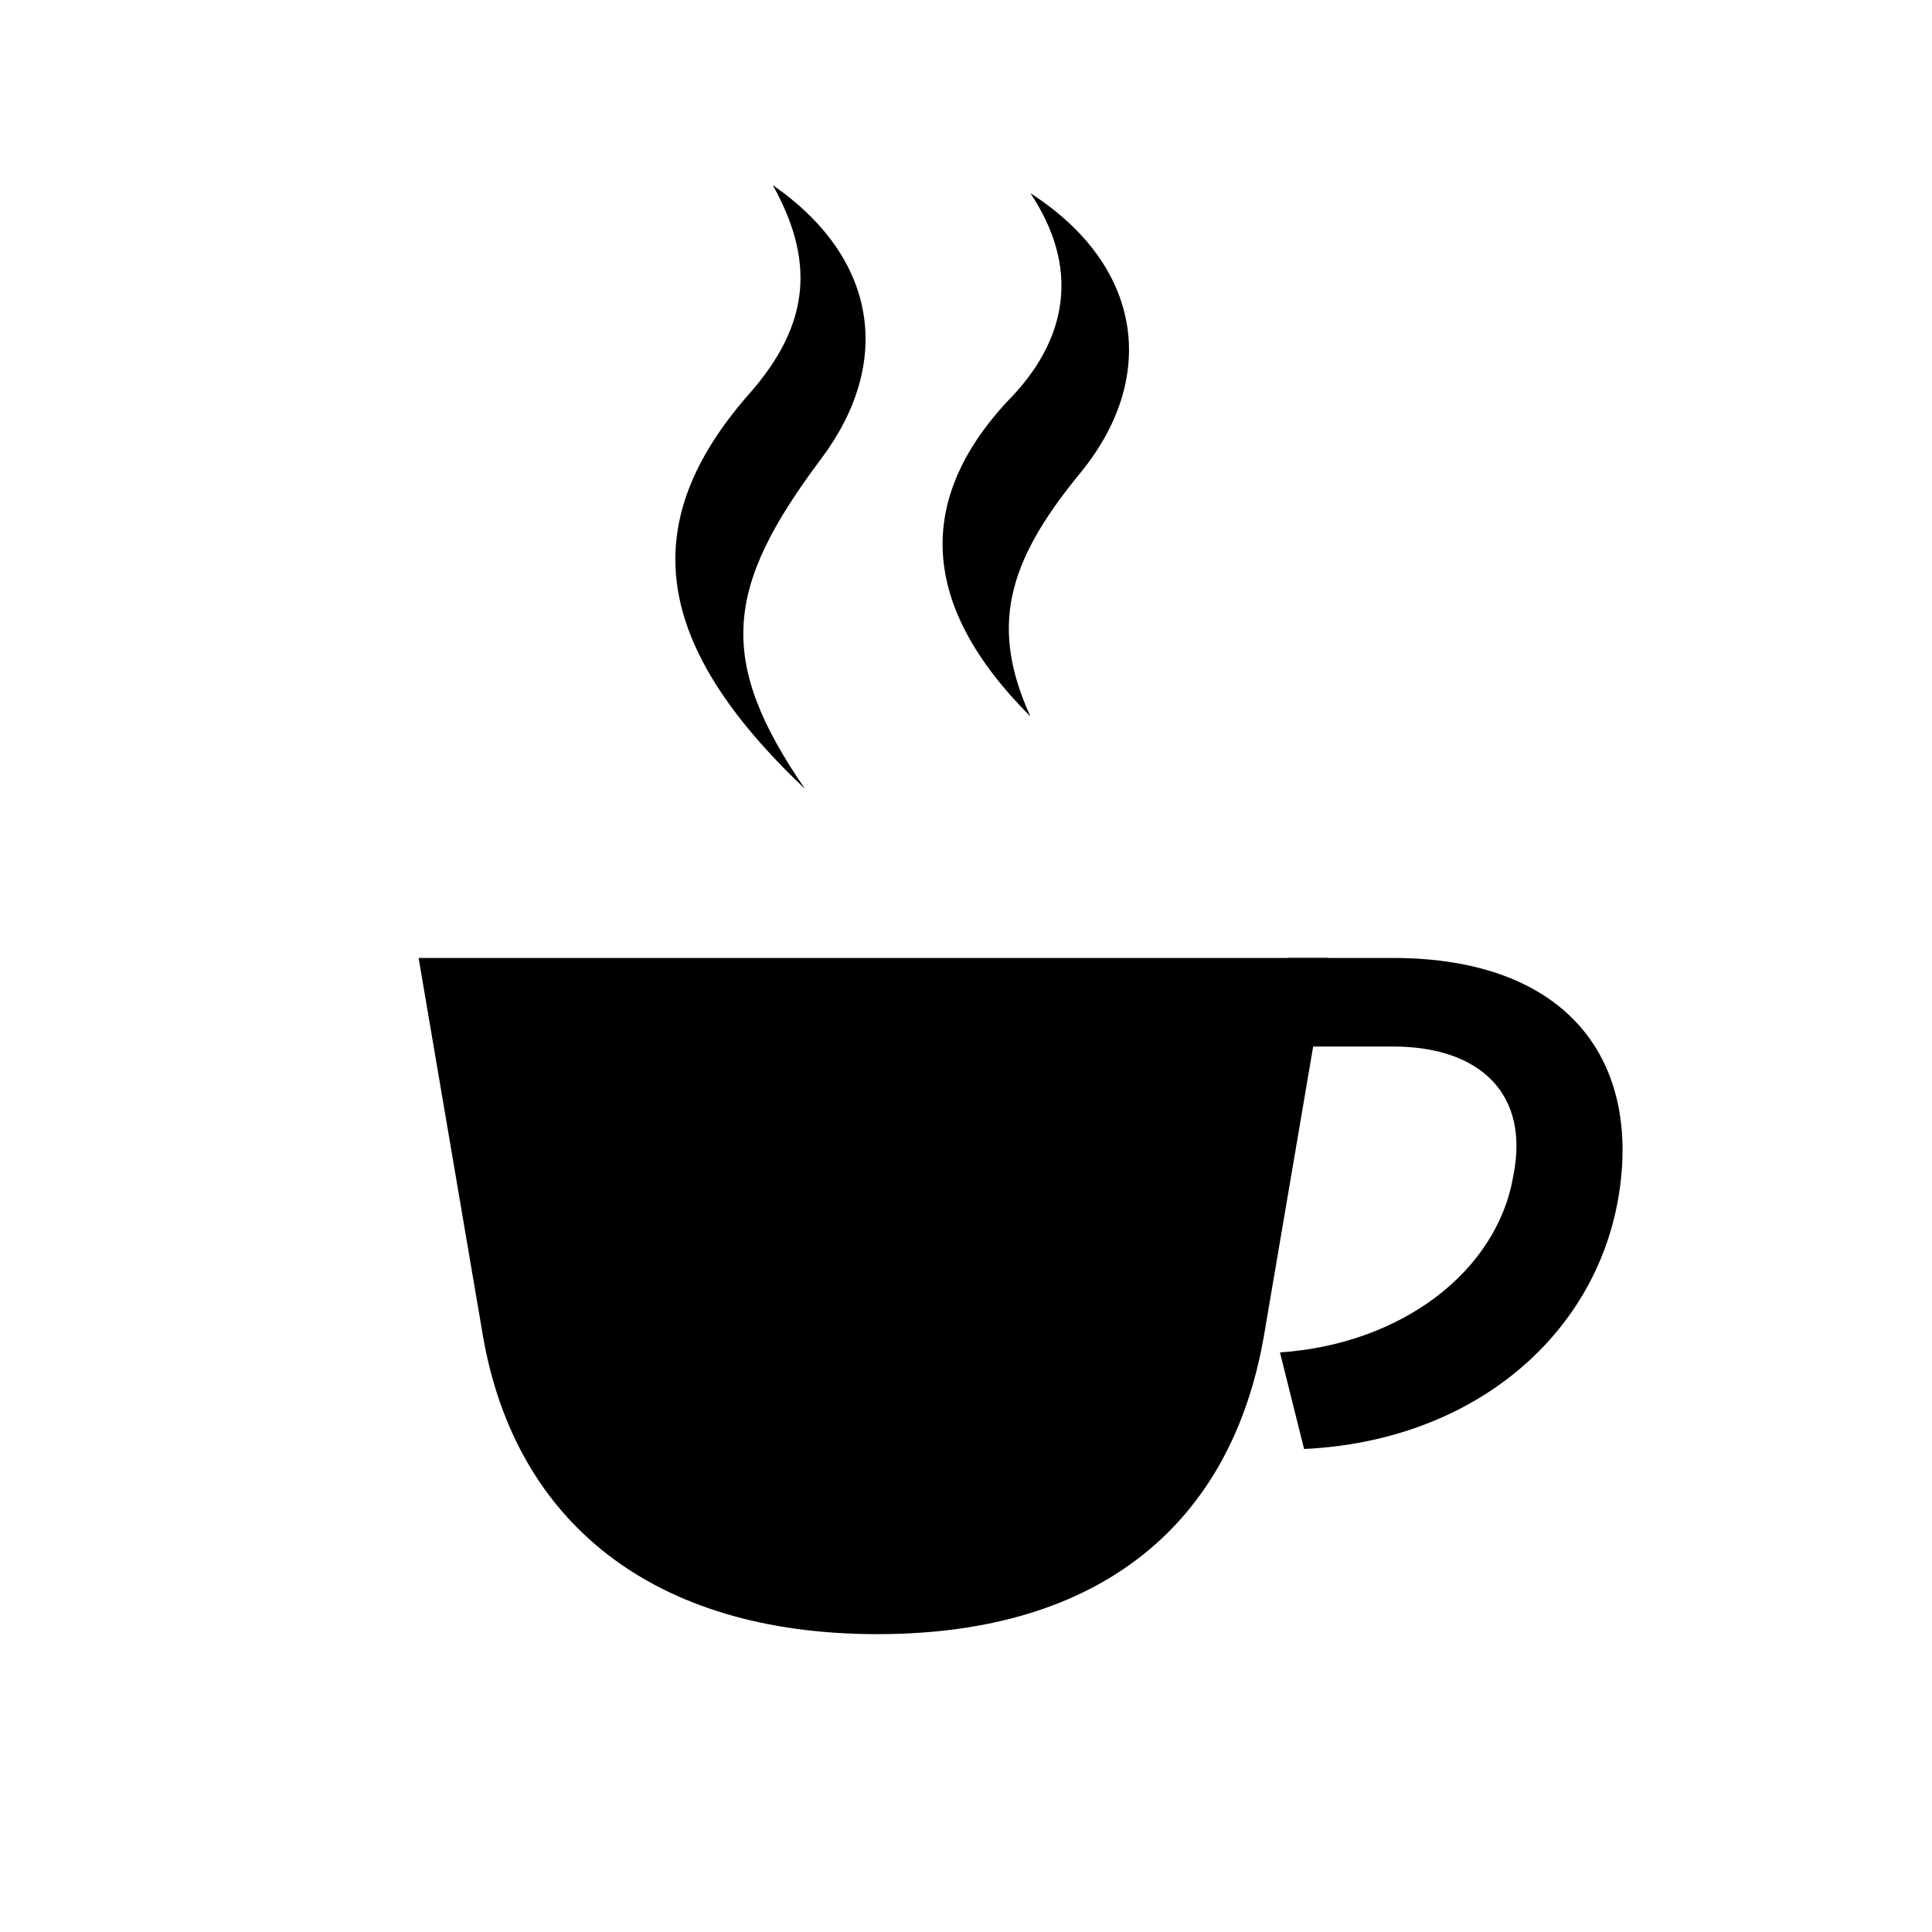
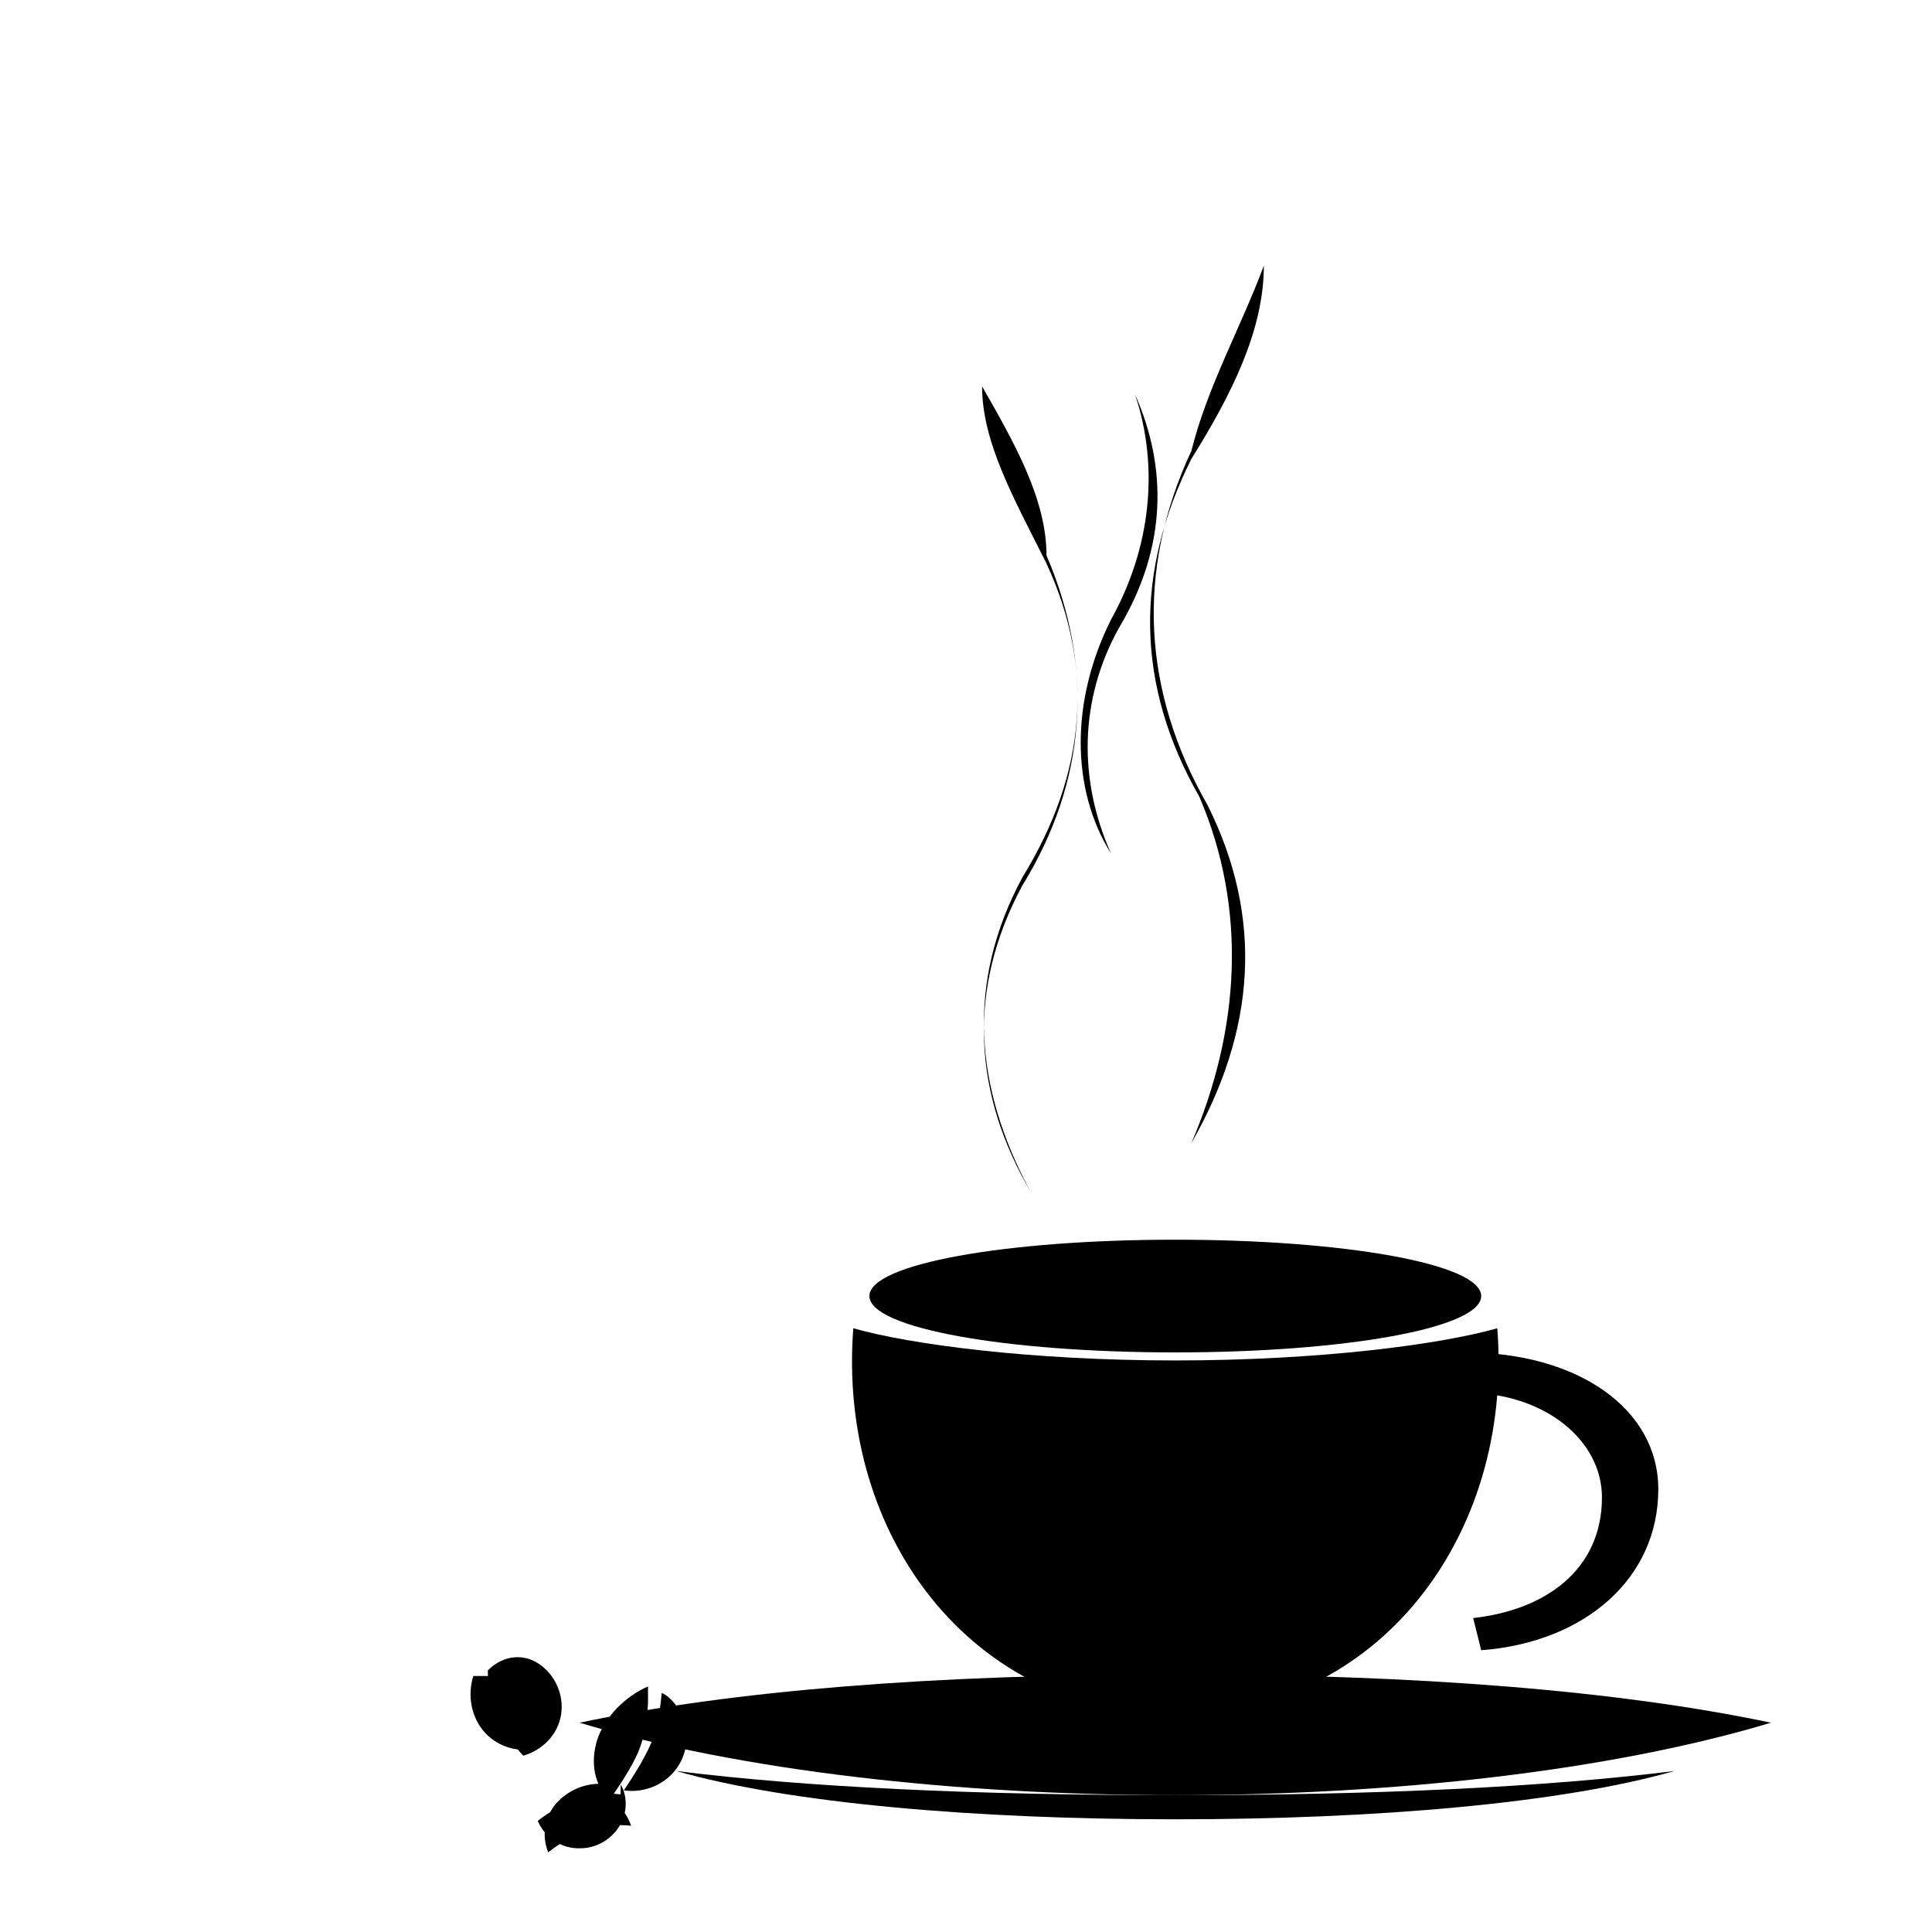
<svg xmlns="http://www.w3.org/2000/svg" viewBox="0 0 240 240" fill="#000">
-   <path d="M100 98c-19-18-21-33-7-49 8-9 8-17 3-26 13 9 15 22 6 34-12 16-13 25-2 41Zm28-9c-14-14-14-27-3-39 8-8 9-17 3-26 14 9 16 23 6 35-9 11-11 19-6 30Z" />
-   <path d="M52 119h113l-8 47c-4 23-20 37-48 37s-45-14-49-37Z" />
-   <path fill-rule="evenodd" d="M160 119h13c22 0 31 13 28 30-3 17-18 30-39 31l-3-12c15-1 27-10 29-22 2-10-4-16-15-16h-13Z" />
+   <path d="M84 220c16 2 37 3 62 3s46-1 62-3c-14 4-37 6-62 6s-48-2-62-6Z" />
+   <path d="M72 214c19-4 44-6 74-6s55 2 74 6c-20 6-47 9-74 9s-54-3-74-9Z" />
+   <path d="M106 165c-2 26 15 48 40 48s42-22 40-48c-7 2-22 4-40 4s-33-2-40-4Z" />
+   <path d="M108 161c0-4 17-7 38-7s38 3 38 7-17 7-38 7-38-3-38-7Z" />
+   <path fill-rule="evenodd" d="M182 168c14 0 24 7 24 17 0 11-9 19-22 20l-1-4c9-1 16-6 16-15 0-7-7-13-17-13Z" />
+   <path d="M80.5 209.5c-2.8 1.2-5.4 3.8-6.3 6.6-.9 2.8-.4 5.8 1.6 7.4 1.2-1.8 2.6-3.8 3.5-5.9.8-1.9 1.1-4 1.2-6.1zm1.7.8c-.2 2.1-.5 4.3-1.3 6.2-.9 2.1-2.2 4.1-3.4 5.9 2.6.4 5.4-.8 6.8-3.1 1.4-2.2 1.3-5.2-.2-7.3-.6-.8-1.2-1.4-1.9-1.7z" />
+   <path d="M58.8 208.2c-.8 2.5-.2 5.3 1.5 7.1 1.7 1.8 4.3 2.5 6.6 1.8-1.4-1.5-2.6-3.3-3.4-5.2-.7-1.7-1-3.6-.9-5.4-.8.5-1.5 1-1.9 1.7zm1.8-.7c0 1.8.3 3.7 1 5.4.8 1.9 2 3.7 3.4 5.2 2.4-.7 4.3-2.6 4.7-5.1.4-2.5-.8-5.1-2.9-6.4-1.7-1.1-4.2-1.1-6.2.9z" />
+   <path d="M76.2 221.8c-2.4-.6-4.9.1-6.7 1.8-1.8 1.7-2.3 4.3-1.4 6.5 1.5-1.2 3.2-2.1 5-2.7 1.7-.6 3.5-.8 5.3-.6-.6-1.7-1.8-3.1-3.4-3.6zm.9 1.1c-1.8-.2-3.6 0-5.3.6-1.8.6-3.5 1.5-5 2.7.9 2.1 3 3.5 5.3 3.4 2.3 0 4.5-1.5 5.3-3.7.6-1.6.3-3.3-.3-4.2z" />
+   <path d="M128 148c-7-13-8-26-1-39 8-13 9-26 3-39-4-8-8-15-8-22 4 7 8 14 8 21 6 14 5 28-3 41-7 13-6 26 1 38Z" />
+   <path d="M148 142c6-14 7-29 1-43-8-14-8-28-1-42 5-8 9-16 9-24-3 8-7 15-9 23-7 15-6 30 2 44 7 14 6 28-2 42Z" />
+   <path d="M138 106c-4-9-4-19 1-28 6-10 6-20 2-29 3 9 2 19-3 28-5 10-5 21 0 29Z" />
</svg>
